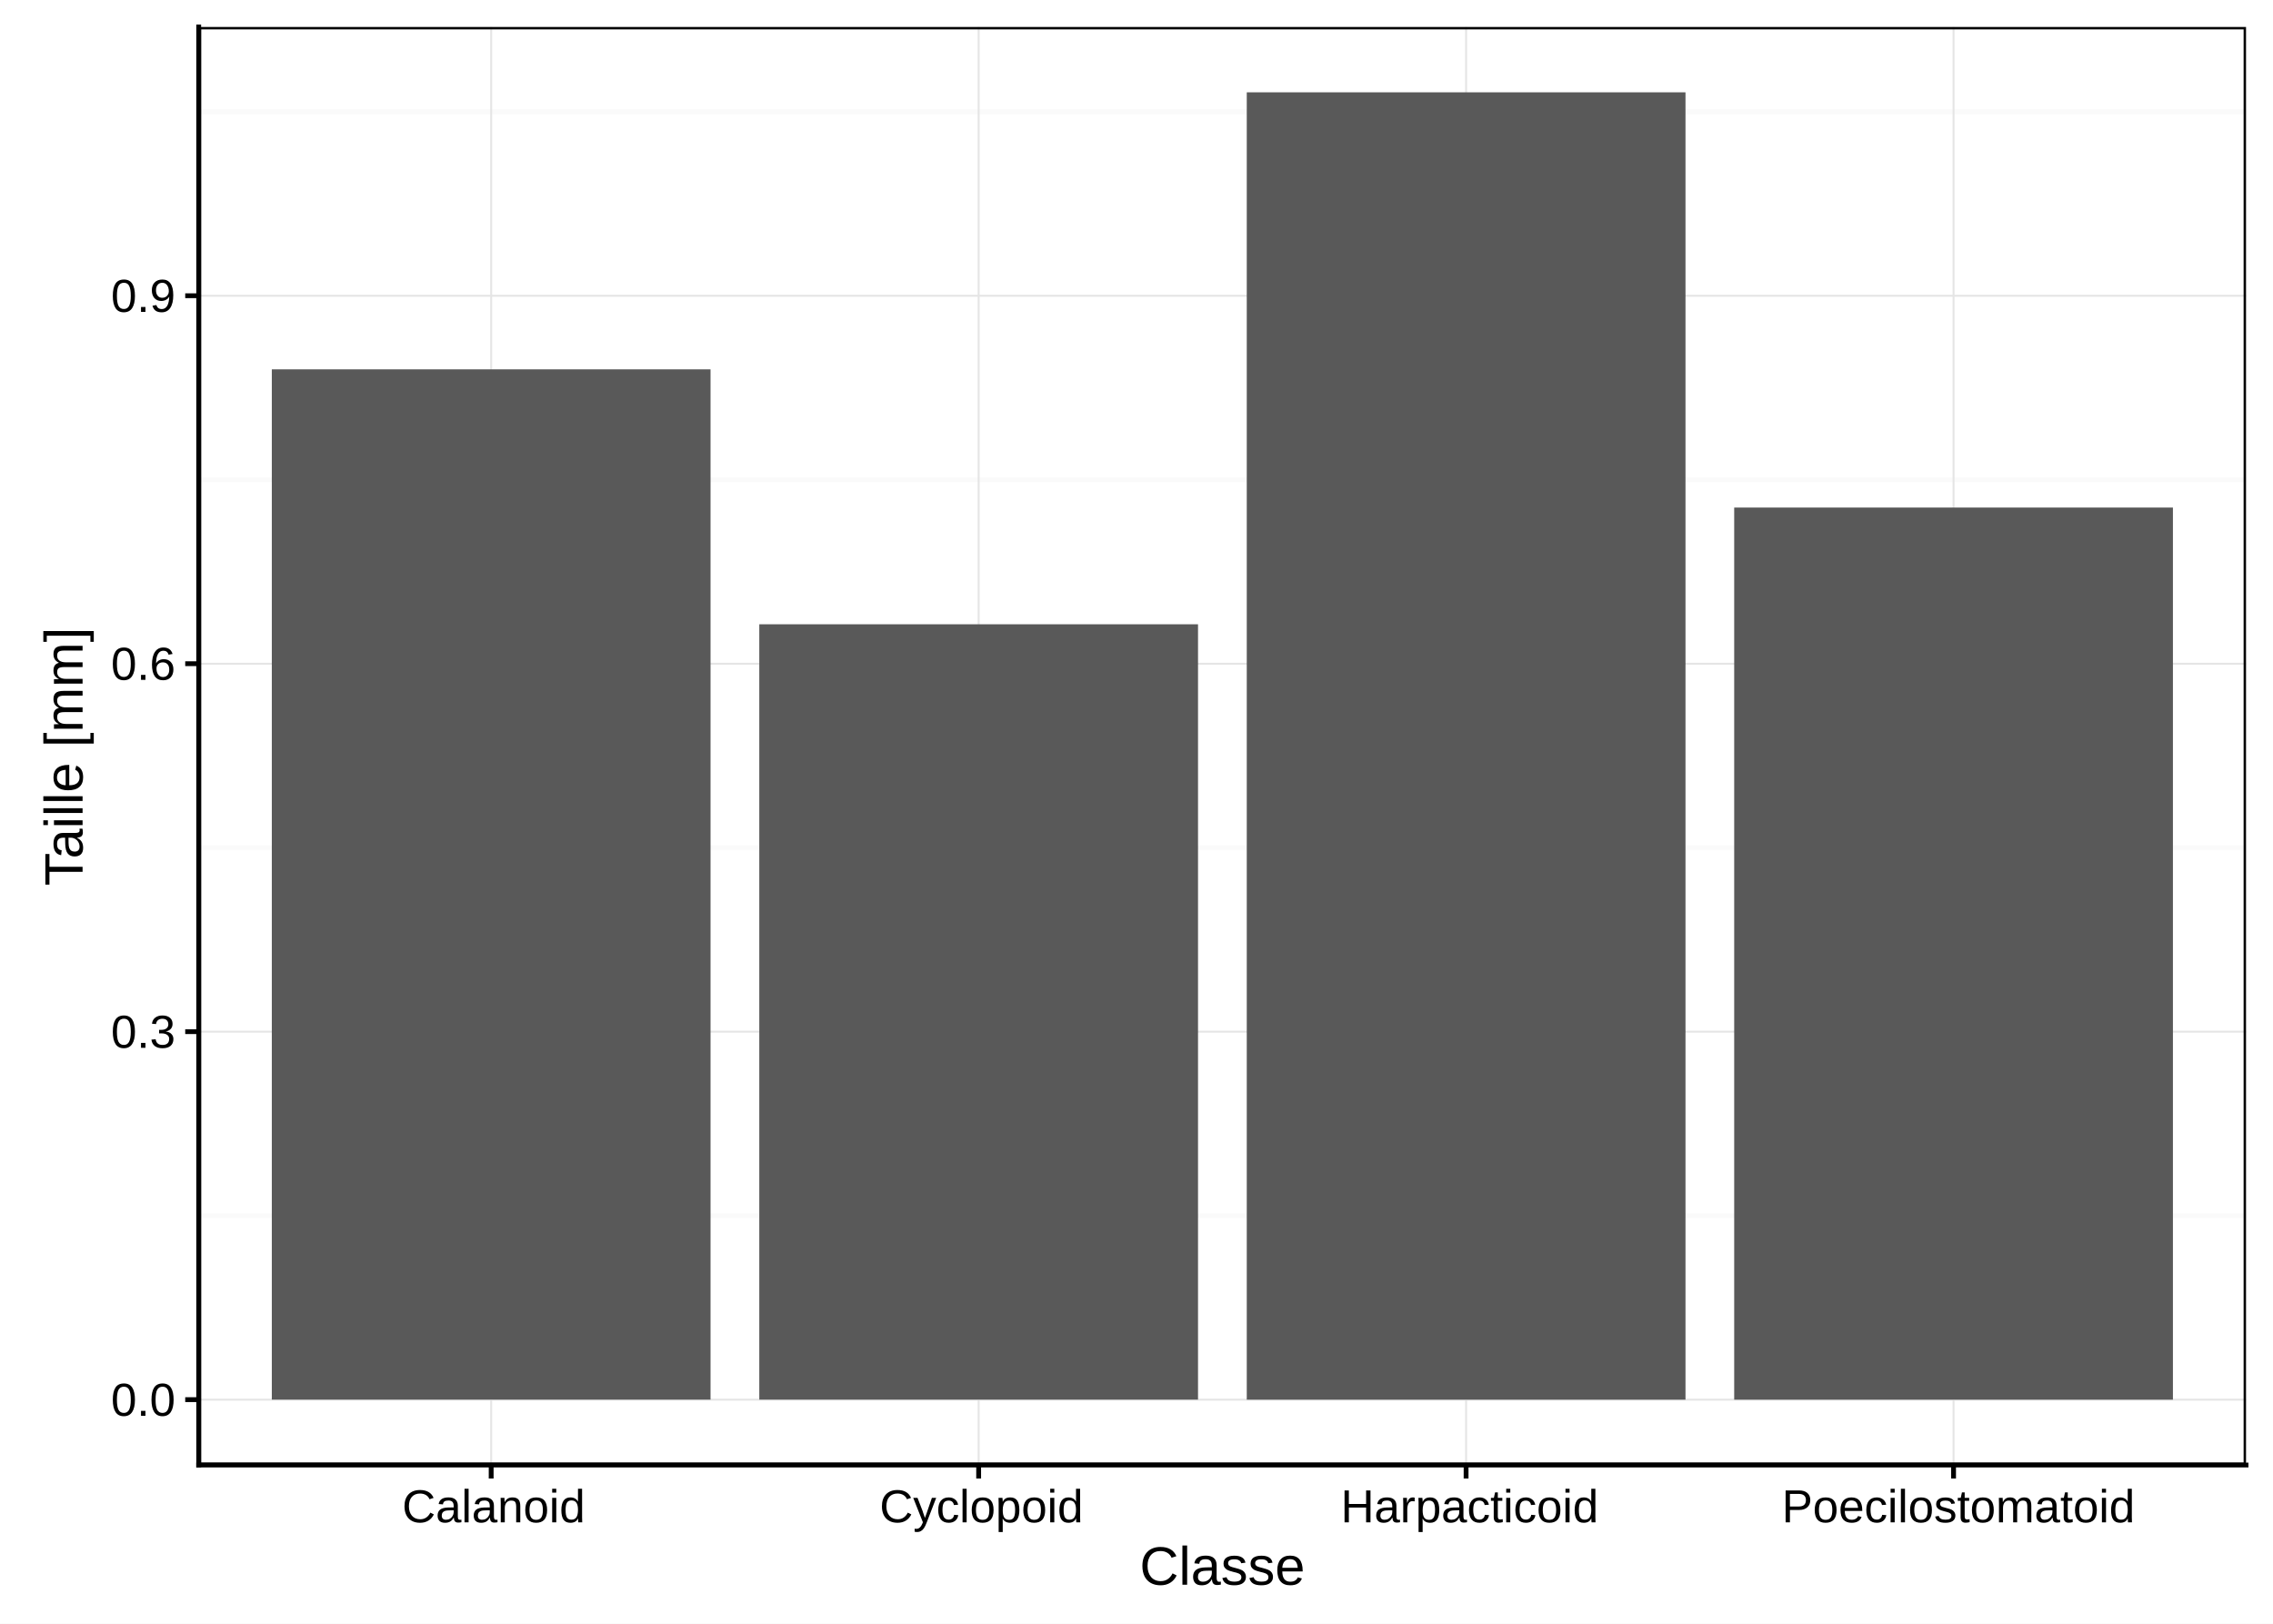
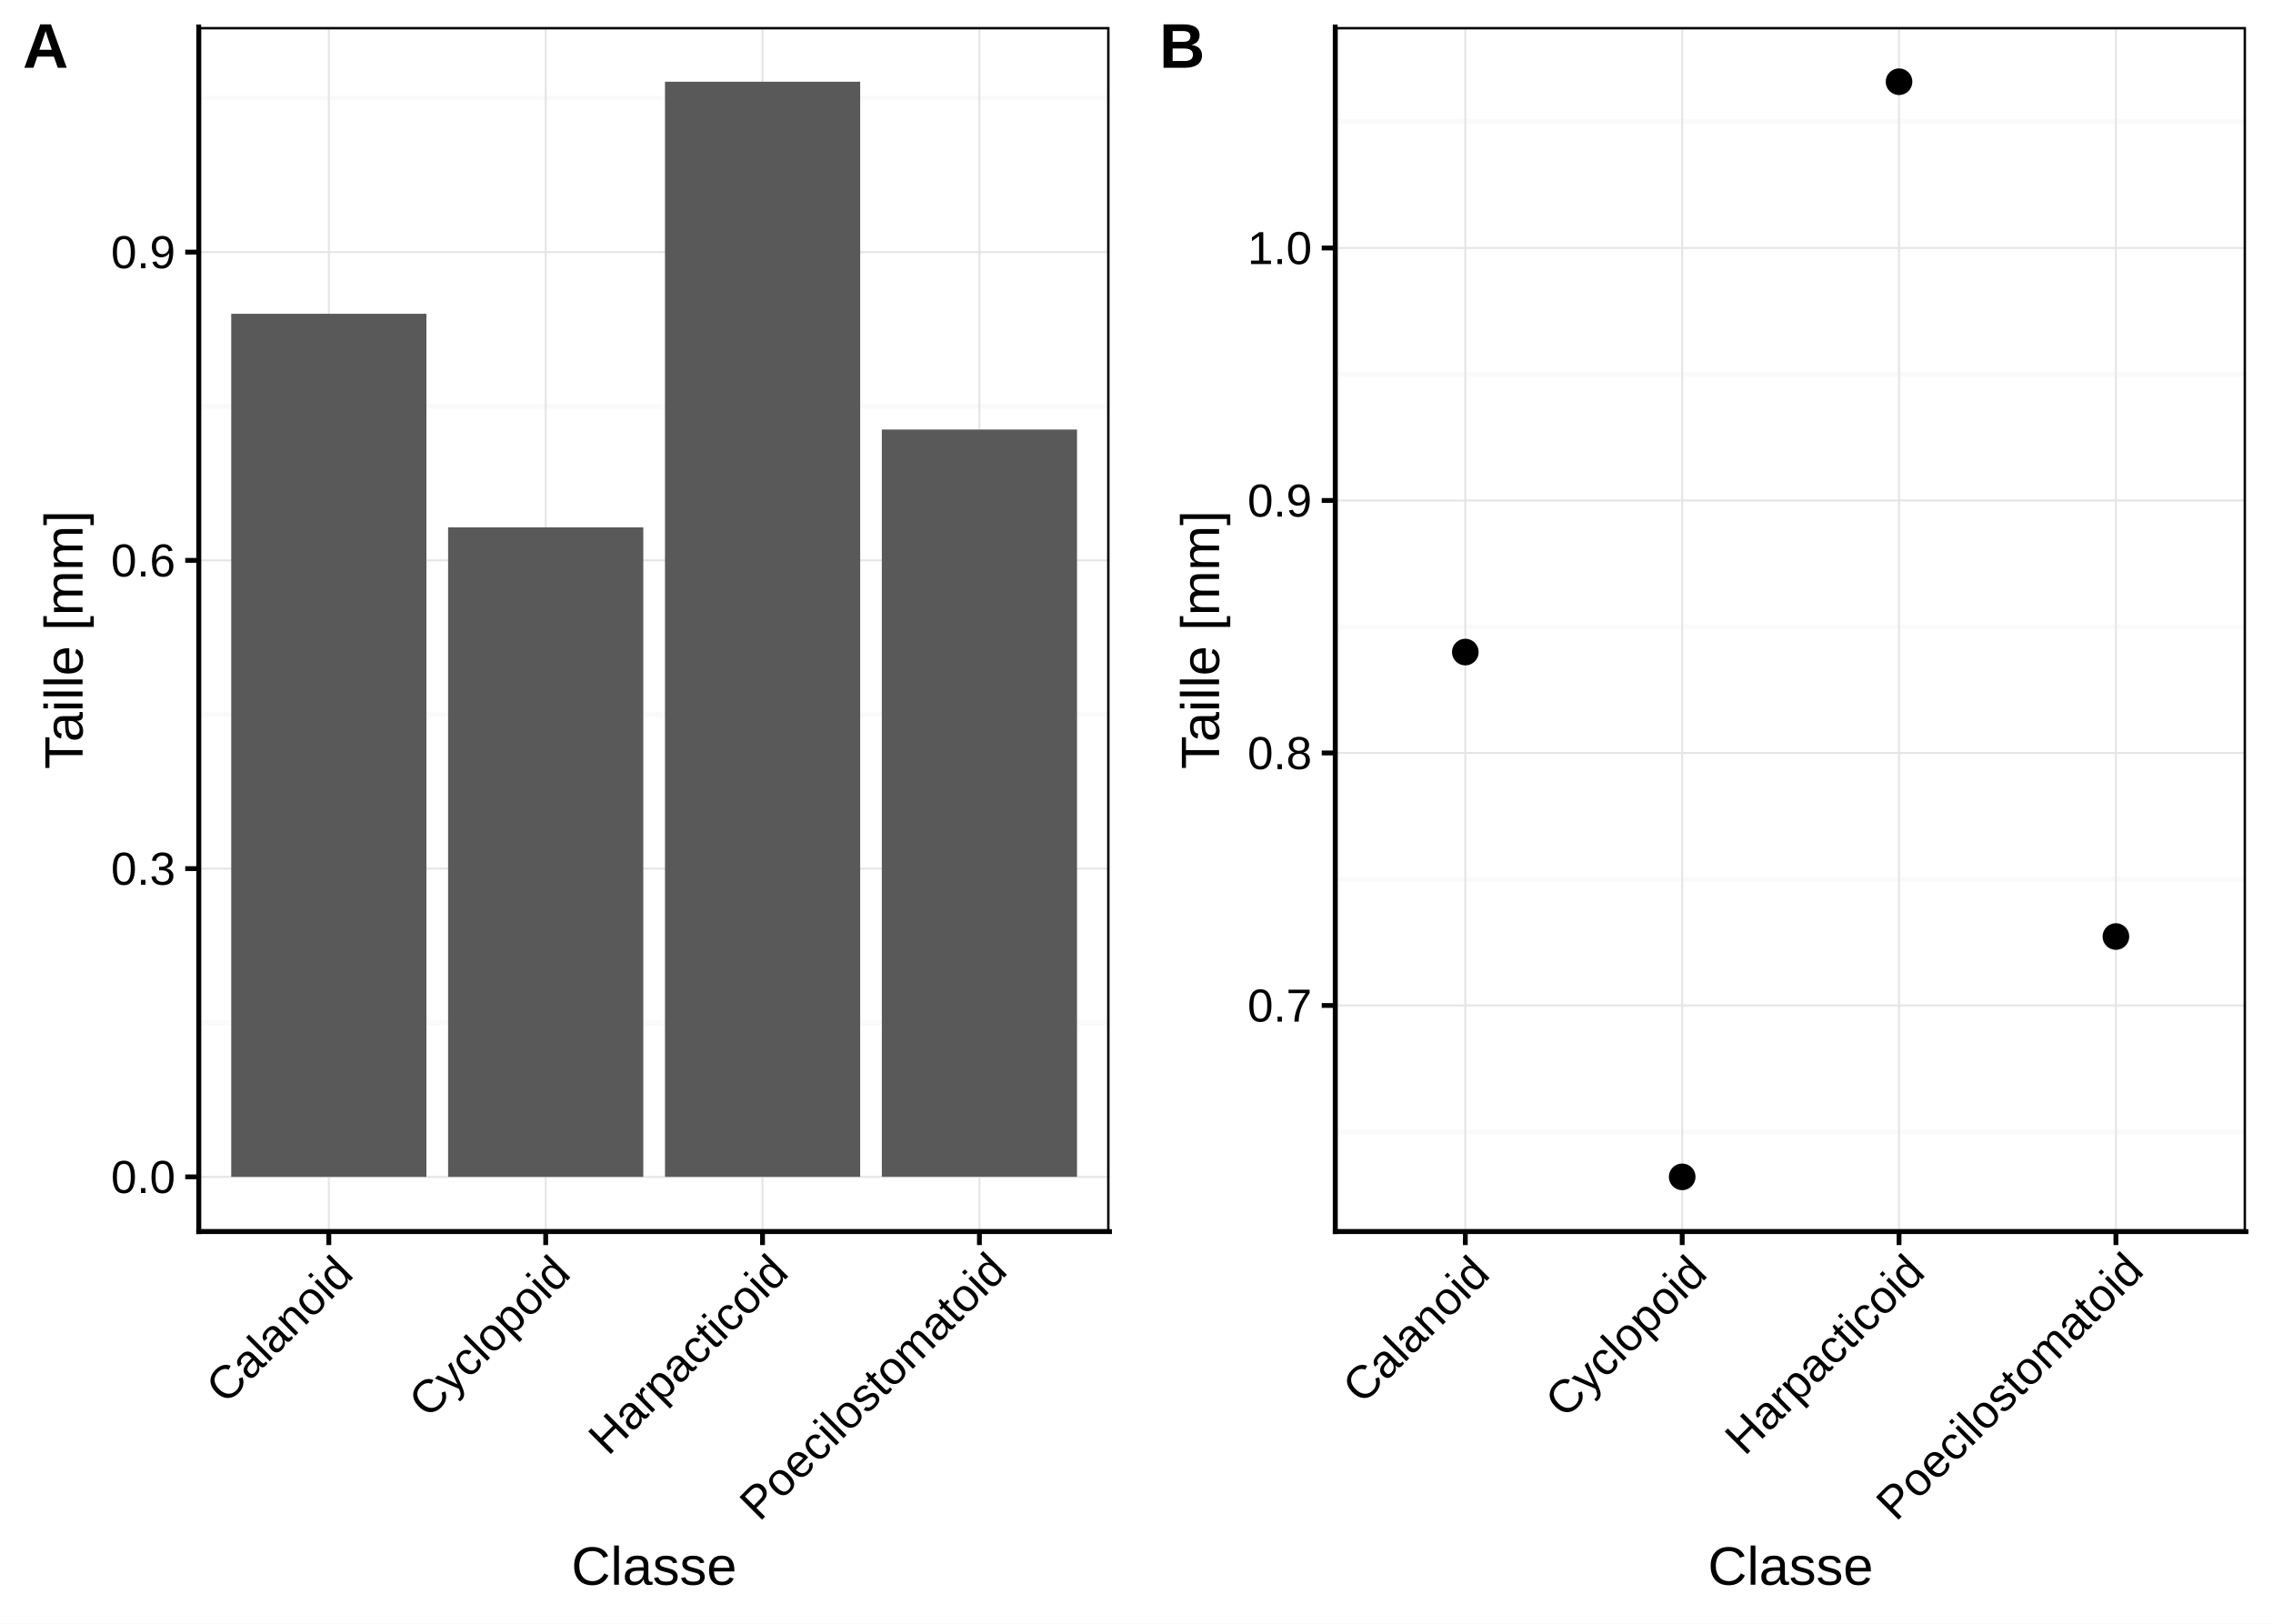
<svg xmlns="http://www.w3.org/2000/svg" viewBox="0 0 504.00 360.00">
  <defs>
    <style type="text/css">
    line, polyline, path, rect, circle {
      fill: none;
      stroke: #000000;
      stroke-linecap: round;
      stroke-linejoin: round;
      stroke-miterlimit: 10.00;
    }
  </style>
  </defs>
  <rect width="100%" height="100%" style="stroke: none; fill: #FFFFFF;" />
-   <rect x="0.00" y="0.00" width="504.00" height="360.00" style="stroke-width: 0.00; stroke: none;" />
  <defs>
-     <clipPath id="cpNDQuMDU5MXw0OTguMDIyfDMyNC44MXw1Ljk3NzU4">
-       <rect x="44.06" y="5.98" width="453.96" height="318.83" />
+     <clipPath id="cpMHwyNTJ8MzYwfDA=">
+       <rect x="0.00" y="0.00" width="252.00" height="360.00" />
    </clipPath>
  </defs>
-   <rect x="44.06" y="5.98" width="453.96" height="318.83" style="stroke-width: 0.00; stroke: none; fill: #FFFFFF;" clip-path="url(#cpNDQuMDU5MXw0OTguMDIyfDMyNC44MXw1Ljk3NzU4)" />
-   <polyline points="44.06,269.53 498.02,269.53 " style="stroke-width: 1.07; stroke: #FAFAFA; stroke-linecap: butt;" clip-path="url(#cpNDQuMDU5MXw0OTguMDIyfDMyNC44MXw1Ljk3NzU4)" />
-   <polyline points="44.06,187.94 498.02,187.94 " style="stroke-width: 1.07; stroke: #FAFAFA; stroke-linecap: butt;" clip-path="url(#cpNDQuMDU5MXw0OTguMDIyfDMyNC44MXw1Ljk3NzU4)" />
-   <polyline points="44.06,106.36 498.02,106.36 " style="stroke-width: 1.07; stroke: #FAFAFA; stroke-linecap: butt;" clip-path="url(#cpNDQuMDU5MXw0OTguMDIyfDMyNC44MXw1Ljk3NzU4)" />
-   <polyline points="44.06,24.78 498.02,24.78 " style="stroke-width: 1.07; stroke: #FAFAFA; stroke-linecap: butt;" clip-path="url(#cpNDQuMDU5MXw0OTguMDIyfDMyNC44MXw1Ljk3NzU4)" />
-   <polyline points="44.06,310.32 498.02,310.32 " style="stroke-width: 0.43; stroke: #E5E5E5; stroke-linecap: butt;" clip-path="url(#cpNDQuMDU5MXw0OTguMDIyfDMyNC44MXw1Ljk3NzU4)" />
-   <polyline points="44.06,228.73 498.02,228.73 " style="stroke-width: 0.43; stroke: #E5E5E5; stroke-linecap: butt;" clip-path="url(#cpNDQuMDU5MXw0OTguMDIyfDMyNC44MXw1Ljk3NzU4)" />
-   <polyline points="44.06,147.15 498.02,147.15 " style="stroke-width: 0.43; stroke: #E5E5E5; stroke-linecap: butt;" clip-path="url(#cpNDQuMDU5MXw0OTguMDIyfDMyNC44MXw1Ljk3NzU4)" />
-   <polyline points="44.06,65.57 498.02,65.57 " style="stroke-width: 0.43; stroke: #E5E5E5; stroke-linecap: butt;" clip-path="url(#cpNDQuMDU5MXw0OTguMDIyfDMyNC44MXw1Ljk3NzU4)" />
-   <polyline points="108.91,324.81 108.91,5.98 " style="stroke-width: 0.43; stroke: #E5E5E5; stroke-linecap: butt;" clip-path="url(#cpNDQuMDU5MXw0OTguMDIyfDMyNC44MXw1Ljk3NzU4)" />
-   <polyline points="217.00,324.81 217.00,5.98 " style="stroke-width: 0.43; stroke: #E5E5E5; stroke-linecap: butt;" clip-path="url(#cpNDQuMDU5MXw0OTguMDIyfDMyNC44MXw1Ljk3NzU4)" />
-   <polyline points="325.08,324.81 325.08,5.98 " style="stroke-width: 0.43; stroke: #E5E5E5; stroke-linecap: butt;" clip-path="url(#cpNDQuMDU5MXw0OTguMDIyfDMyNC44MXw1Ljk3NzU4)" />
-   <polyline points="433.17,324.81 433.17,5.98 " style="stroke-width: 0.43; stroke: #E5E5E5; stroke-linecap: butt;" clip-path="url(#cpNDQuMDU5MXw0OTguMDIyfDMyNC44MXw1Ljk3NzU4)" />
-   <rect x="60.27" y="81.89" width="97.28" height="228.42" style="stroke-width: 1.07; stroke: none; stroke-linecap: butt; fill: #595959;" clip-path="url(#cpNDQuMDU5MXw0OTguMDIyfDMyNC44MXw1Ljk3NzU4)" />
-   <rect x="168.36" y="138.41" width="97.28" height="171.90" style="stroke-width: 1.07; stroke: none; stroke-linecap: butt; fill: #595959;" clip-path="url(#cpNDQuMDU5MXw0OTguMDIyfDMyNC44MXw1Ljk3NzU4)" />
-   <rect x="276.45" y="20.47" width="97.28" height="289.85" style="stroke-width: 1.07; stroke: none; stroke-linecap: butt; fill: #595959;" clip-path="url(#cpNDQuMDU5MXw0OTguMDIyfDMyNC44MXw1Ljk3NzU4)" />
-   <rect x="384.53" y="112.53" width="97.28" height="197.79" style="stroke-width: 1.07; stroke: none; stroke-linecap: butt; fill: #595959;" clip-path="url(#cpNDQuMDU5MXw0OTguMDIyfDMyNC44MXw1Ljk3NzU4)" />
-   <rect x="44.06" y="5.98" width="453.96" height="318.83" style="stroke-width: 1.07;" clip-path="url(#cpNDQuMDU5MXw0OTguMDIyfDMyNC44MXw1Ljk3NzU4)" />
+   <rect x="0.00" y="0.00" width="252.00" height="360.00" style="stroke-width: 0.00; stroke: none;" clip-path="url(#cpMHwyNTJ8MzYwfDA=)" />
  <defs>
    <clipPath id="cpMHw1MDR8MzYwfDA=">
      <rect x="0.00" y="0.00" width="504.00" height="360.00" />
    </clipPath>
  </defs>
-   <polyline points="44.06,324.81 44.06,5.98 " style="stroke-width: 1.07; stroke-linecap: square;" clip-path="url(#cpMHw1MDR8MzYwfDA=)" />
+   <defs>
+     <clipPath id="cpNDQuMDU5MXwyNDYuMDIyfDI3My4wNTh8NS45Nzc1OA==">
+       <rect x="44.06" y="5.98" width="201.96" height="267.08" />
+     </clipPath>
+   </defs>
+   <rect x="44.06" y="5.98" width="201.96" height="267.08" style="stroke-width: 0.00; stroke: none; fill: #FFFFFF;" clip-path="url(#cpNDQuMDU5MXwyNDYuMDIyfDI3My4wNTh8NS45Nzc1OA==)" />
+   <polyline points="44.06,226.75 246.02,226.75 " style="stroke-width: 1.07; stroke: #FAFAFA; stroke-linecap: butt;" clip-path="url(#cpNDQuMDU5MXwyNDYuMDIyfDI3My4wNTh8NS45Nzc1OA==)" />
+   <polyline points="44.06,158.41 246.02,158.41 " style="stroke-width: 1.07; stroke: #FAFAFA; stroke-linecap: butt;" clip-path="url(#cpNDQuMDU5MXwyNDYuMDIyfDI3My4wNTh8NS45Nzc1OA==)" />
+   <polyline points="44.06,90.07 246.02,90.07 " style="stroke-width: 1.07; stroke: #FAFAFA; stroke-linecap: butt;" clip-path="url(#cpNDQuMDU5MXwyNDYuMDIyfDI3My4wNTh8NS45Nzc1OA==)" />
+   <polyline points="44.06,21.73 246.02,21.73 " style="stroke-width: 1.07; stroke: #FAFAFA; stroke-linecap: butt;" clip-path="url(#cpNDQuMDU5MXwyNDYuMDIyfDI3My4wNTh8NS45Nzc1OA==)" />
+   <polyline points="44.06,260.92 246.02,260.92 " style="stroke-width: 0.43; stroke: #E5E5E5; stroke-linecap: butt;" clip-path="url(#cpNDQuMDU5MXwyNDYuMDIyfDI3My4wNTh8NS45Nzc1OA==)" />
+   <polyline points="44.06,192.58 246.02,192.58 " style="stroke-width: 0.43; stroke: #E5E5E5; stroke-linecap: butt;" clip-path="url(#cpNDQuMDU5MXwyNDYuMDIyfDI3My4wNTh8NS45Nzc1OA==)" />
+   <polyline points="44.06,124.24 246.02,124.24 " style="stroke-width: 0.43; stroke: #E5E5E5; stroke-linecap: butt;" clip-path="url(#cpNDQuMDU5MXwyNDYuMDIyfDI3My4wNTh8NS45Nzc1OA==)" />
+   <polyline points="44.06,55.90 246.02,55.90 " style="stroke-width: 0.43; stroke: #E5E5E5; stroke-linecap: butt;" clip-path="url(#cpNDQuMDU5MXwyNDYuMDIyfDI3My4wNTh8NS45Nzc1OA==)" />
+   <polyline points="72.91,273.06 72.91,5.98 " style="stroke-width: 0.43; stroke: #E5E5E5; stroke-linecap: butt;" clip-path="url(#cpNDQuMDU5MXwyNDYuMDIyfDI3My4wNTh8NS45Nzc1OA==)" />
+   <polyline points="121.00,273.06 121.00,5.98 " style="stroke-width: 0.43; stroke: #E5E5E5; stroke-linecap: butt;" clip-path="url(#cpNDQuMDU5MXwyNDYuMDIyfDI3My4wNTh8NS45Nzc1OA==)" />
+   <polyline points="169.08,273.06 169.08,5.98 " style="stroke-width: 0.43; stroke: #E5E5E5; stroke-linecap: butt;" clip-path="url(#cpNDQuMDU5MXwyNDYuMDIyfDI3My4wNTh8NS45Nzc1OA==)" />
+   <polyline points="217.17,273.06 217.17,5.98 " style="stroke-width: 0.43; stroke: #E5E5E5; stroke-linecap: butt;" clip-path="url(#cpNDQuMDU5MXwyNDYuMDIyfDI3My4wNTh8NS45Nzc1OA==)" />
+   <rect x="51.27" y="69.57" width="43.28" height="191.35" style="stroke-width: 1.07; stroke: none; stroke-linecap: butt; fill: #595959;" clip-path="url(#cpNDQuMDU5MXwyNDYuMDIyfDI3My4wNTh8NS45Nzc1OA==)" />
+   <rect x="99.36" y="116.92" width="43.28" height="144.00" style="stroke-width: 1.07; stroke: none; stroke-linecap: butt; fill: #595959;" clip-path="url(#cpNDQuMDU5MXwyNDYuMDIyfDI3My4wNTh8NS45Nzc1OA==)" />
+   <rect x="147.45" y="18.12" width="43.28" height="242.80" style="stroke-width: 1.07; stroke: none; stroke-linecap: butt; fill: #595959;" clip-path="url(#cpNDQuMDU5MXwyNDYuMDIyfDI3My4wNTh8NS45Nzc1OA==)" />
+   <rect x="195.53" y="95.23" width="43.28" height="165.68" style="stroke-width: 1.07; stroke: none; stroke-linecap: butt; fill: #595959;" clip-path="url(#cpNDQuMDU5MXwyNDYuMDIyfDI3My4wNTh8NS45Nzc1OA==)" />
+   <rect x="44.06" y="5.98" width="201.96" height="267.08" style="stroke-width: 1.07;" clip-path="url(#cpNDQuMDU5MXwyNDYuMDIyfDI3My4wNTh8NS45Nzc1OA==)" />
+   <defs>
+     <clipPath id="cpMHw1MDR8MzYwfDA=">
+       <rect x="0.00" y="0.00" width="504.00" height="360.00" />
+     </clipPath>
+   </defs>
+   <polyline points="44.06,273.06 44.06,5.98 " style="stroke-width: 1.07; stroke-linecap: square;" clip-path="url(#cpMHw1MDR8MzYwfDA=)" />
  <g clip-path="url(#cpMHw1MDR8MzYwfDA=)">
-     <text x="24.61" y="313.90" style="font-size: 10.28px; font-family: Arial;" textLength="13.90px" lengthAdjust="spacingAndGlyphs">0.0</text>
+     <text x="24.61" y="264.50" style="font-size: 10.28px; font-family: Arial;" textLength="13.90px" lengthAdjust="spacingAndGlyphs">0.0</text>
  </g>
  <g clip-path="url(#cpMHw1MDR8MzYwfDA=)">
-     <text x="24.61" y="232.31" style="font-size: 10.28px; font-family: Arial;" textLength="13.90px" lengthAdjust="spacingAndGlyphs">0.3</text>
+     <text x="24.61" y="196.16" style="font-size: 10.28px; font-family: Arial;" textLength="13.90px" lengthAdjust="spacingAndGlyphs">0.3</text>
  </g>
  <g clip-path="url(#cpMHw1MDR8MzYwfDA=)">
-     <text x="24.61" y="150.73" style="font-size: 10.28px; font-family: Arial;" textLength="13.90px" lengthAdjust="spacingAndGlyphs">0.6</text>
+     <text x="24.61" y="127.81" style="font-size: 10.28px; font-family: Arial;" textLength="13.90px" lengthAdjust="spacingAndGlyphs">0.6</text>
  </g>
  <g clip-path="url(#cpMHw1MDR8MzYwfDA=)">
-     <text x="24.61" y="69.15" style="font-size: 10.28px; font-family: Arial;" textLength="13.90px" lengthAdjust="spacingAndGlyphs">0.9</text>
+     <text x="24.61" y="59.47" style="font-size: 10.28px; font-family: Arial;" textLength="13.90px" lengthAdjust="spacingAndGlyphs">0.9</text>
  </g>
-   <polyline points="41.07,310.32 44.06,310.32 " style="stroke-width: 1.07; stroke-linecap: butt;" clip-path="url(#cpMHw1MDR8MzYwfDA=)" />
-   <polyline points="41.07,228.73 44.06,228.73 " style="stroke-width: 1.07; stroke-linecap: butt;" clip-path="url(#cpMHw1MDR8MzYwfDA=)" />
-   <polyline points="41.07,147.15 44.06,147.15 " style="stroke-width: 1.07; stroke-linecap: butt;" clip-path="url(#cpMHw1MDR8MzYwfDA=)" />
-   <polyline points="41.07,65.57 44.06,65.57 " style="stroke-width: 1.07; stroke-linecap: butt;" clip-path="url(#cpMHw1MDR8MzYwfDA=)" />
-   <polyline points="44.06,324.81 498.02,324.81 " style="stroke-width: 1.07; stroke-linecap: square;" clip-path="url(#cpMHw1MDR8MzYwfDA=)" />
-   <polyline points="108.91,327.80 108.91,324.81 " style="stroke-width: 1.07; stroke-linecap: butt;" clip-path="url(#cpMHw1MDR8MzYwfDA=)" />
-   <polyline points="217.00,327.80 217.00,324.81 " style="stroke-width: 1.07; stroke-linecap: butt;" clip-path="url(#cpMHw1MDR8MzYwfDA=)" />
-   <polyline points="325.08,327.80 325.08,324.81 " style="stroke-width: 1.07; stroke-linecap: butt;" clip-path="url(#cpMHw1MDR8MzYwfDA=)" />
-   <polyline points="433.17,327.80 433.17,324.81 " style="stroke-width: 1.07; stroke-linecap: butt;" clip-path="url(#cpMHw1MDR8MzYwfDA=)" />
+   <polyline points="41.07,260.92 44.06,260.92 " style="stroke-width: 1.07; stroke-linecap: butt;" clip-path="url(#cpMHw1MDR8MzYwfDA=)" />
+   <polyline points="41.07,192.58 44.06,192.58 " style="stroke-width: 1.07; stroke-linecap: butt;" clip-path="url(#cpMHw1MDR8MzYwfDA=)" />
+   <polyline points="41.07,124.24 44.06,124.24 " style="stroke-width: 1.07; stroke-linecap: butt;" clip-path="url(#cpMHw1MDR8MzYwfDA=)" />
+   <polyline points="41.07,55.90 44.06,55.90 " style="stroke-width: 1.07; stroke-linecap: butt;" clip-path="url(#cpMHw1MDR8MzYwfDA=)" />
+   <polyline points="44.06,273.06 246.02,273.06 " style="stroke-width: 1.07; stroke-linecap: square;" clip-path="url(#cpMHw1MDR8MzYwfDA=)" />
+   <polyline points="72.91,276.05 72.91,273.06 " style="stroke-width: 1.07; stroke-linecap: butt;" clip-path="url(#cpMHw1MDR8MzYwfDA=)" />
+   <polyline points="121.00,276.05 121.00,273.06 " style="stroke-width: 1.07; stroke-linecap: butt;" clip-path="url(#cpMHw1MDR8MzYwfDA=)" />
+   <polyline points="169.08,276.05 169.08,273.06 " style="stroke-width: 1.07; stroke-linecap: butt;" clip-path="url(#cpMHw1MDR8MzYwfDA=)" />
+   <polyline points="217.17,276.05 217.17,273.06 " style="stroke-width: 1.07; stroke-linecap: butt;" clip-path="url(#cpMHw1MDR8MzYwfDA=)" />
  <g clip-path="url(#cpMHw1MDR8MzYwfDA=)">
-     <text x="89.17" y="337.52" style="font-size: 10.28px; font-family: Arial;" textLength="39.47px" lengthAdjust="spacingAndGlyphs">Calanoid</text>
+     <text transform="translate(50.06,311.58) rotate(-45)" style="font-size: 10.28px; font-family: Arial;" textLength="39.47px" lengthAdjust="spacingAndGlyphs">Calanoid</text>
  </g>
  <g clip-path="url(#cpMHw1MDR8MzYwfDA=)">
-     <text x="195.04" y="337.52" style="font-size: 10.28px; font-family: Arial;" textLength="43.91px" lengthAdjust="spacingAndGlyphs">Cyclopoid</text>
+     <text transform="translate(95.01,314.72) rotate(-45)" style="font-size: 10.28px; font-family: Arial;" textLength="43.91px" lengthAdjust="spacingAndGlyphs">Cyclopoid</text>
  </g>
  <g clip-path="url(#cpMHw1MDR8MzYwfDA=)">
-     <text x="297.29" y="337.52" style="font-size: 10.28px; font-family: Arial;" textLength="55.58px" lengthAdjust="spacingAndGlyphs">Harpacticoid</text>
+     <text transform="translate(134.84,322.97) rotate(-45)" style="font-size: 10.28px; font-family: Arial;" textLength="55.58px" lengthAdjust="spacingAndGlyphs">Harpacticoid</text>
  </g>
  <g clip-path="url(#cpMHw1MDR8MzYwfDA=)">
-     <text x="395.09" y="337.52" style="font-size: 10.28px; font-family: Arial;" textLength="76.15px" lengthAdjust="spacingAndGlyphs">Poecilostomatoid</text>
+     <text transform="translate(168.38,337.52) rotate(-45)" style="font-size: 10.28px; font-family: Arial;" textLength="76.15px" lengthAdjust="spacingAndGlyphs">Poecilostomatoid</text>
  </g>
  <g clip-path="url(#cpMHw1MDR8MzYwfDA=)">
-     <text x="252.70" y="351.35" style="font-size: 12.00px; font-family: Arial;" textLength="36.68px" lengthAdjust="spacingAndGlyphs">Classe</text>
+     <text x="126.70" y="351.35" style="font-size: 12.00px; font-family: Arial;" textLength="36.68px" lengthAdjust="spacingAndGlyphs">Classe</text>
  </g>
  <g clip-path="url(#cpMHw1MDR8MzYwfDA=)">
-     <text transform="translate(18.31,196.40) rotate(-90)" style="font-size: 12.00px; font-family: Arial;" textLength="62.00px" lengthAdjust="spacingAndGlyphs">Taille  [mm]</text>
+     <text transform="translate(18.31,170.52) rotate(-90)" style="font-size: 12.00px; font-family: Arial;" textLength="62.00px" lengthAdjust="spacingAndGlyphs">Taille  [mm]</text>
+   </g>
+   <g clip-path="url(#cpMHw1MDR8MzYwfDA=)">
+     <text x="5.06" y="15.02" style="font-size: 14.00px; font-weight: bold; font-family: Arial;" textLength="10.11px" lengthAdjust="spacingAndGlyphs">A</text>
+   </g>
+   <defs>
+     <clipPath id="cpMjUyfDUwNHwzNjB8MA==">
+       <rect x="252.00" y="0.00" width="252.00" height="360.00" />
+     </clipPath>
+   </defs>
+   <rect x="252.00" y="0.00" width="252.00" height="360.00" style="stroke-width: 0.00; stroke: none;" clip-path="url(#cpMjUyfDUwNHwzNjB8MA==)" />
+   <defs>
+     <clipPath id="cpMHw1MDR8MzYwfDA=">
+       <rect x="0.00" y="0.00" width="504.00" height="360.00" />
+     </clipPath>
+   </defs>
+   <defs>
+     <clipPath id="cpMjk2LjA1OXw0OTguMDIyfDI3My4wNTh8NS45Nzc1OA==">
+       <rect x="296.06" y="5.98" width="201.96" height="267.08" />
+     </clipPath>
+   </defs>
+   <rect x="296.06" y="5.98" width="201.96" height="267.08" style="stroke-width: 0.00; stroke: none; fill: #FFFFFF;" clip-path="url(#cpMjk2LjA1OXw0OTguMDIyfDI3My4wNTh8NS45Nzc1OA==)" />
+   <polyline points="296.06,250.92 498.02,250.92 " style="stroke-width: 1.07; stroke: #FAFAFA; stroke-linecap: butt;" clip-path="url(#cpMjk2LjA1OXw0OTguMDIyfDI3My4wNTh8NS45Nzc1OA==)" />
+   <polyline points="296.06,194.93 498.02,194.93 " style="stroke-width: 1.07; stroke: #FAFAFA; stroke-linecap: butt;" clip-path="url(#cpMjk2LjA1OXw0OTguMDIyfDI3My4wNTh8NS45Nzc1OA==)" />
+   <polyline points="296.06,138.95 498.02,138.95 " style="stroke-width: 1.07; stroke: #FAFAFA; stroke-linecap: butt;" clip-path="url(#cpMjk2LjA1OXw0OTguMDIyfDI3My4wNTh8NS45Nzc1OA==)" />
+   <polyline points="296.06,82.97 498.02,82.97 " style="stroke-width: 1.07; stroke: #FAFAFA; stroke-linecap: butt;" clip-path="url(#cpMjk2LjA1OXw0OTguMDIyfDI3My4wNTh8NS45Nzc1OA==)" />
+   <polyline points="296.06,26.98 498.02,26.98 " style="stroke-width: 1.07; stroke: #FAFAFA; stroke-linecap: butt;" clip-path="url(#cpMjk2LjA1OXw0OTguMDIyfDI3My4wNTh8NS45Nzc1OA==)" />
+   <polyline points="296.06,222.92 498.02,222.92 " style="stroke-width: 0.43; stroke: #E5E5E5; stroke-linecap: butt;" clip-path="url(#cpMjk2LjA1OXw0OTguMDIyfDI3My4wNTh8NS45Nzc1OA==)" />
+   <polyline points="296.06,166.94 498.02,166.94 " style="stroke-width: 0.43; stroke: #E5E5E5; stroke-linecap: butt;" clip-path="url(#cpMjk2LjA1OXw0OTguMDIyfDI3My4wNTh8NS45Nzc1OA==)" />
+   <polyline points="296.06,110.96 498.02,110.96 " style="stroke-width: 0.43; stroke: #E5E5E5; stroke-linecap: butt;" clip-path="url(#cpMjk2LjA1OXw0OTguMDIyfDI3My4wNTh8NS45Nzc1OA==)" />
+   <polyline points="296.06,54.98 498.02,54.98 " style="stroke-width: 0.43; stroke: #E5E5E5; stroke-linecap: butt;" clip-path="url(#cpMjk2LjA1OXw0OTguMDIyfDI3My4wNTh8NS45Nzc1OA==)" />
+   <polyline points="324.91,273.06 324.91,5.98 " style="stroke-width: 0.43; stroke: #E5E5E5; stroke-linecap: butt;" clip-path="url(#cpMjk2LjA1OXw0OTguMDIyfDI3My4wNTh8NS45Nzc1OA==)" />
+   <polyline points="373.00,273.06 373.00,5.98 " style="stroke-width: 0.43; stroke: #E5E5E5; stroke-linecap: butt;" clip-path="url(#cpMjk2LjA1OXw0OTguMDIyfDI3My4wNTh8NS45Nzc1OA==)" />
+   <polyline points="421.08,273.06 421.08,5.98 " style="stroke-width: 0.43; stroke: #E5E5E5; stroke-linecap: butt;" clip-path="url(#cpMjk2LjA1OXw0OTguMDIyfDI3My4wNTh8NS45Nzc1OA==)" />
+   <polyline points="469.17,273.06 469.17,5.98 " style="stroke-width: 0.43; stroke: #E5E5E5; stroke-linecap: butt;" clip-path="url(#cpMjk2LjA1OXw0OTguMDIyfDI3My4wNTh8NS45Nzc1OA==)" />
+   <circle cx="324.91" cy="144.57" r="1.95pt" style="stroke-width: 0.71; fill: #000000;" clip-path="url(#cpMjk2LjA1OXw0OTguMDIyfDI3My4wNTh8NS45Nzc1OA==)" />
+   <circle cx="373.00" cy="260.92" r="1.95pt" style="stroke-width: 0.71; fill: #000000;" clip-path="url(#cpMjk2LjA1OXw0OTguMDIyfDI3My4wNTh8NS45Nzc1OA==)" />
+   <circle cx="421.08" cy="18.12" r="1.95pt" style="stroke-width: 0.71; fill: #000000;" clip-path="url(#cpMjk2LjA1OXw0OTguMDIyfDI3My4wNTh8NS45Nzc1OA==)" />
+   <circle cx="469.17" cy="207.64" r="1.95pt" style="stroke-width: 0.71; fill: #000000;" clip-path="url(#cpMjk2LjA1OXw0OTguMDIyfDI3My4wNTh8NS45Nzc1OA==)" />
+   <rect x="296.06" y="5.98" width="201.96" height="267.08" style="stroke-width: 1.07;" clip-path="url(#cpMjk2LjA1OXw0OTguMDIyfDI3My4wNTh8NS45Nzc1OA==)" />
+   <defs>
+     <clipPath id="cpMHw1MDR8MzYwfDA=">
+       <rect x="0.00" y="0.00" width="504.00" height="360.00" />
+     </clipPath>
+   </defs>
+   <polyline points="296.06,273.06 296.06,5.98 " style="stroke-width: 1.07; stroke-linecap: square;" clip-path="url(#cpMHw1MDR8MzYwfDA=)" />
+   <g clip-path="url(#cpMHw1MDR8MzYwfDA=)">
+     <text x="276.61" y="226.50" style="font-size: 10.28px; font-family: Arial;" textLength="13.90px" lengthAdjust="spacingAndGlyphs">0.7</text>
+   </g>
+   <g clip-path="url(#cpMHw1MDR8MzYwfDA=)">
+     <text x="276.61" y="170.52" style="font-size: 10.28px; font-family: Arial;" textLength="13.90px" lengthAdjust="spacingAndGlyphs">0.8</text>
+   </g>
+   <g clip-path="url(#cpMHw1MDR8MzYwfDA=)">
+     <text x="276.61" y="114.54" style="font-size: 10.28px; font-family: Arial;" textLength="13.90px" lengthAdjust="spacingAndGlyphs">0.9</text>
+   </g>
+   <g clip-path="url(#cpMHw1MDR8MzYwfDA=)">
+     <text x="276.61" y="58.55" style="font-size: 10.28px; font-family: Arial;" textLength="13.90px" lengthAdjust="spacingAndGlyphs">1.0</text>
+   </g>
+   <polyline points="293.07,222.92 296.06,222.92 " style="stroke-width: 1.07; stroke-linecap: butt;" clip-path="url(#cpMHw1MDR8MzYwfDA=)" />
+   <polyline points="293.07,166.94 296.06,166.94 " style="stroke-width: 1.07; stroke-linecap: butt;" clip-path="url(#cpMHw1MDR8MzYwfDA=)" />
+   <polyline points="293.07,110.96 296.06,110.96 " style="stroke-width: 1.07; stroke-linecap: butt;" clip-path="url(#cpMHw1MDR8MzYwfDA=)" />
+   <polyline points="293.07,54.98 296.06,54.98 " style="stroke-width: 1.07; stroke-linecap: butt;" clip-path="url(#cpMHw1MDR8MzYwfDA=)" />
+   <polyline points="296.06,273.06 498.02,273.06 " style="stroke-width: 1.07; stroke-linecap: square;" clip-path="url(#cpMHw1MDR8MzYwfDA=)" />
+   <polyline points="324.91,276.05 324.91,273.06 " style="stroke-width: 1.07; stroke-linecap: butt;" clip-path="url(#cpMHw1MDR8MzYwfDA=)" />
+   <polyline points="373.00,276.05 373.00,273.06 " style="stroke-width: 1.07; stroke-linecap: butt;" clip-path="url(#cpMHw1MDR8MzYwfDA=)" />
+   <polyline points="421.08,276.05 421.08,273.06 " style="stroke-width: 1.07; stroke-linecap: butt;" clip-path="url(#cpMHw1MDR8MzYwfDA=)" />
+   <polyline points="469.17,276.05 469.17,273.06 " style="stroke-width: 1.07; stroke-linecap: butt;" clip-path="url(#cpMHw1MDR8MzYwfDA=)" />
+   <g clip-path="url(#cpMHw1MDR8MzYwfDA=)">
+     <text transform="translate(302.06,311.58) rotate(-45)" style="font-size: 10.28px; font-family: Arial;" textLength="39.47px" lengthAdjust="spacingAndGlyphs">Calanoid</text>
+   </g>
+   <g clip-path="url(#cpMHw1MDR8MzYwfDA=)">
+     <text transform="translate(347.01,314.72) rotate(-45)" style="font-size: 10.28px; font-family: Arial;" textLength="43.91px" lengthAdjust="spacingAndGlyphs">Cyclopoid</text>
+   </g>
+   <g clip-path="url(#cpMHw1MDR8MzYwfDA=)">
+     <text transform="translate(386.84,322.97) rotate(-45)" style="font-size: 10.28px; font-family: Arial;" textLength="55.58px" lengthAdjust="spacingAndGlyphs">Harpacticoid</text>
+   </g>
+   <g clip-path="url(#cpMHw1MDR8MzYwfDA=)">
+     <text transform="translate(420.38,337.52) rotate(-45)" style="font-size: 10.28px; font-family: Arial;" textLength="76.15px" lengthAdjust="spacingAndGlyphs">Poecilostomatoid</text>
+   </g>
+   <g clip-path="url(#cpMHw1MDR8MzYwfDA=)">
+     <text x="378.70" y="351.35" style="font-size: 12.00px; font-family: Arial;" textLength="36.68px" lengthAdjust="spacingAndGlyphs">Classe</text>
+   </g>
+   <g clip-path="url(#cpMHw1MDR8MzYwfDA=)">
+     <text transform="translate(270.31,170.52) rotate(-90)" style="font-size: 12.00px; font-family: Arial;" textLength="62.00px" lengthAdjust="spacingAndGlyphs">Taille  [mm]</text>
+   </g>
+   <g clip-path="url(#cpMHw1MDR8MzYwfDA=)">
+     <text x="257.06" y="15.02" style="font-size: 14.00px; font-weight: bold; font-family: Arial;" textLength="10.11px" lengthAdjust="spacingAndGlyphs">B</text>
  </g>
</svg>
